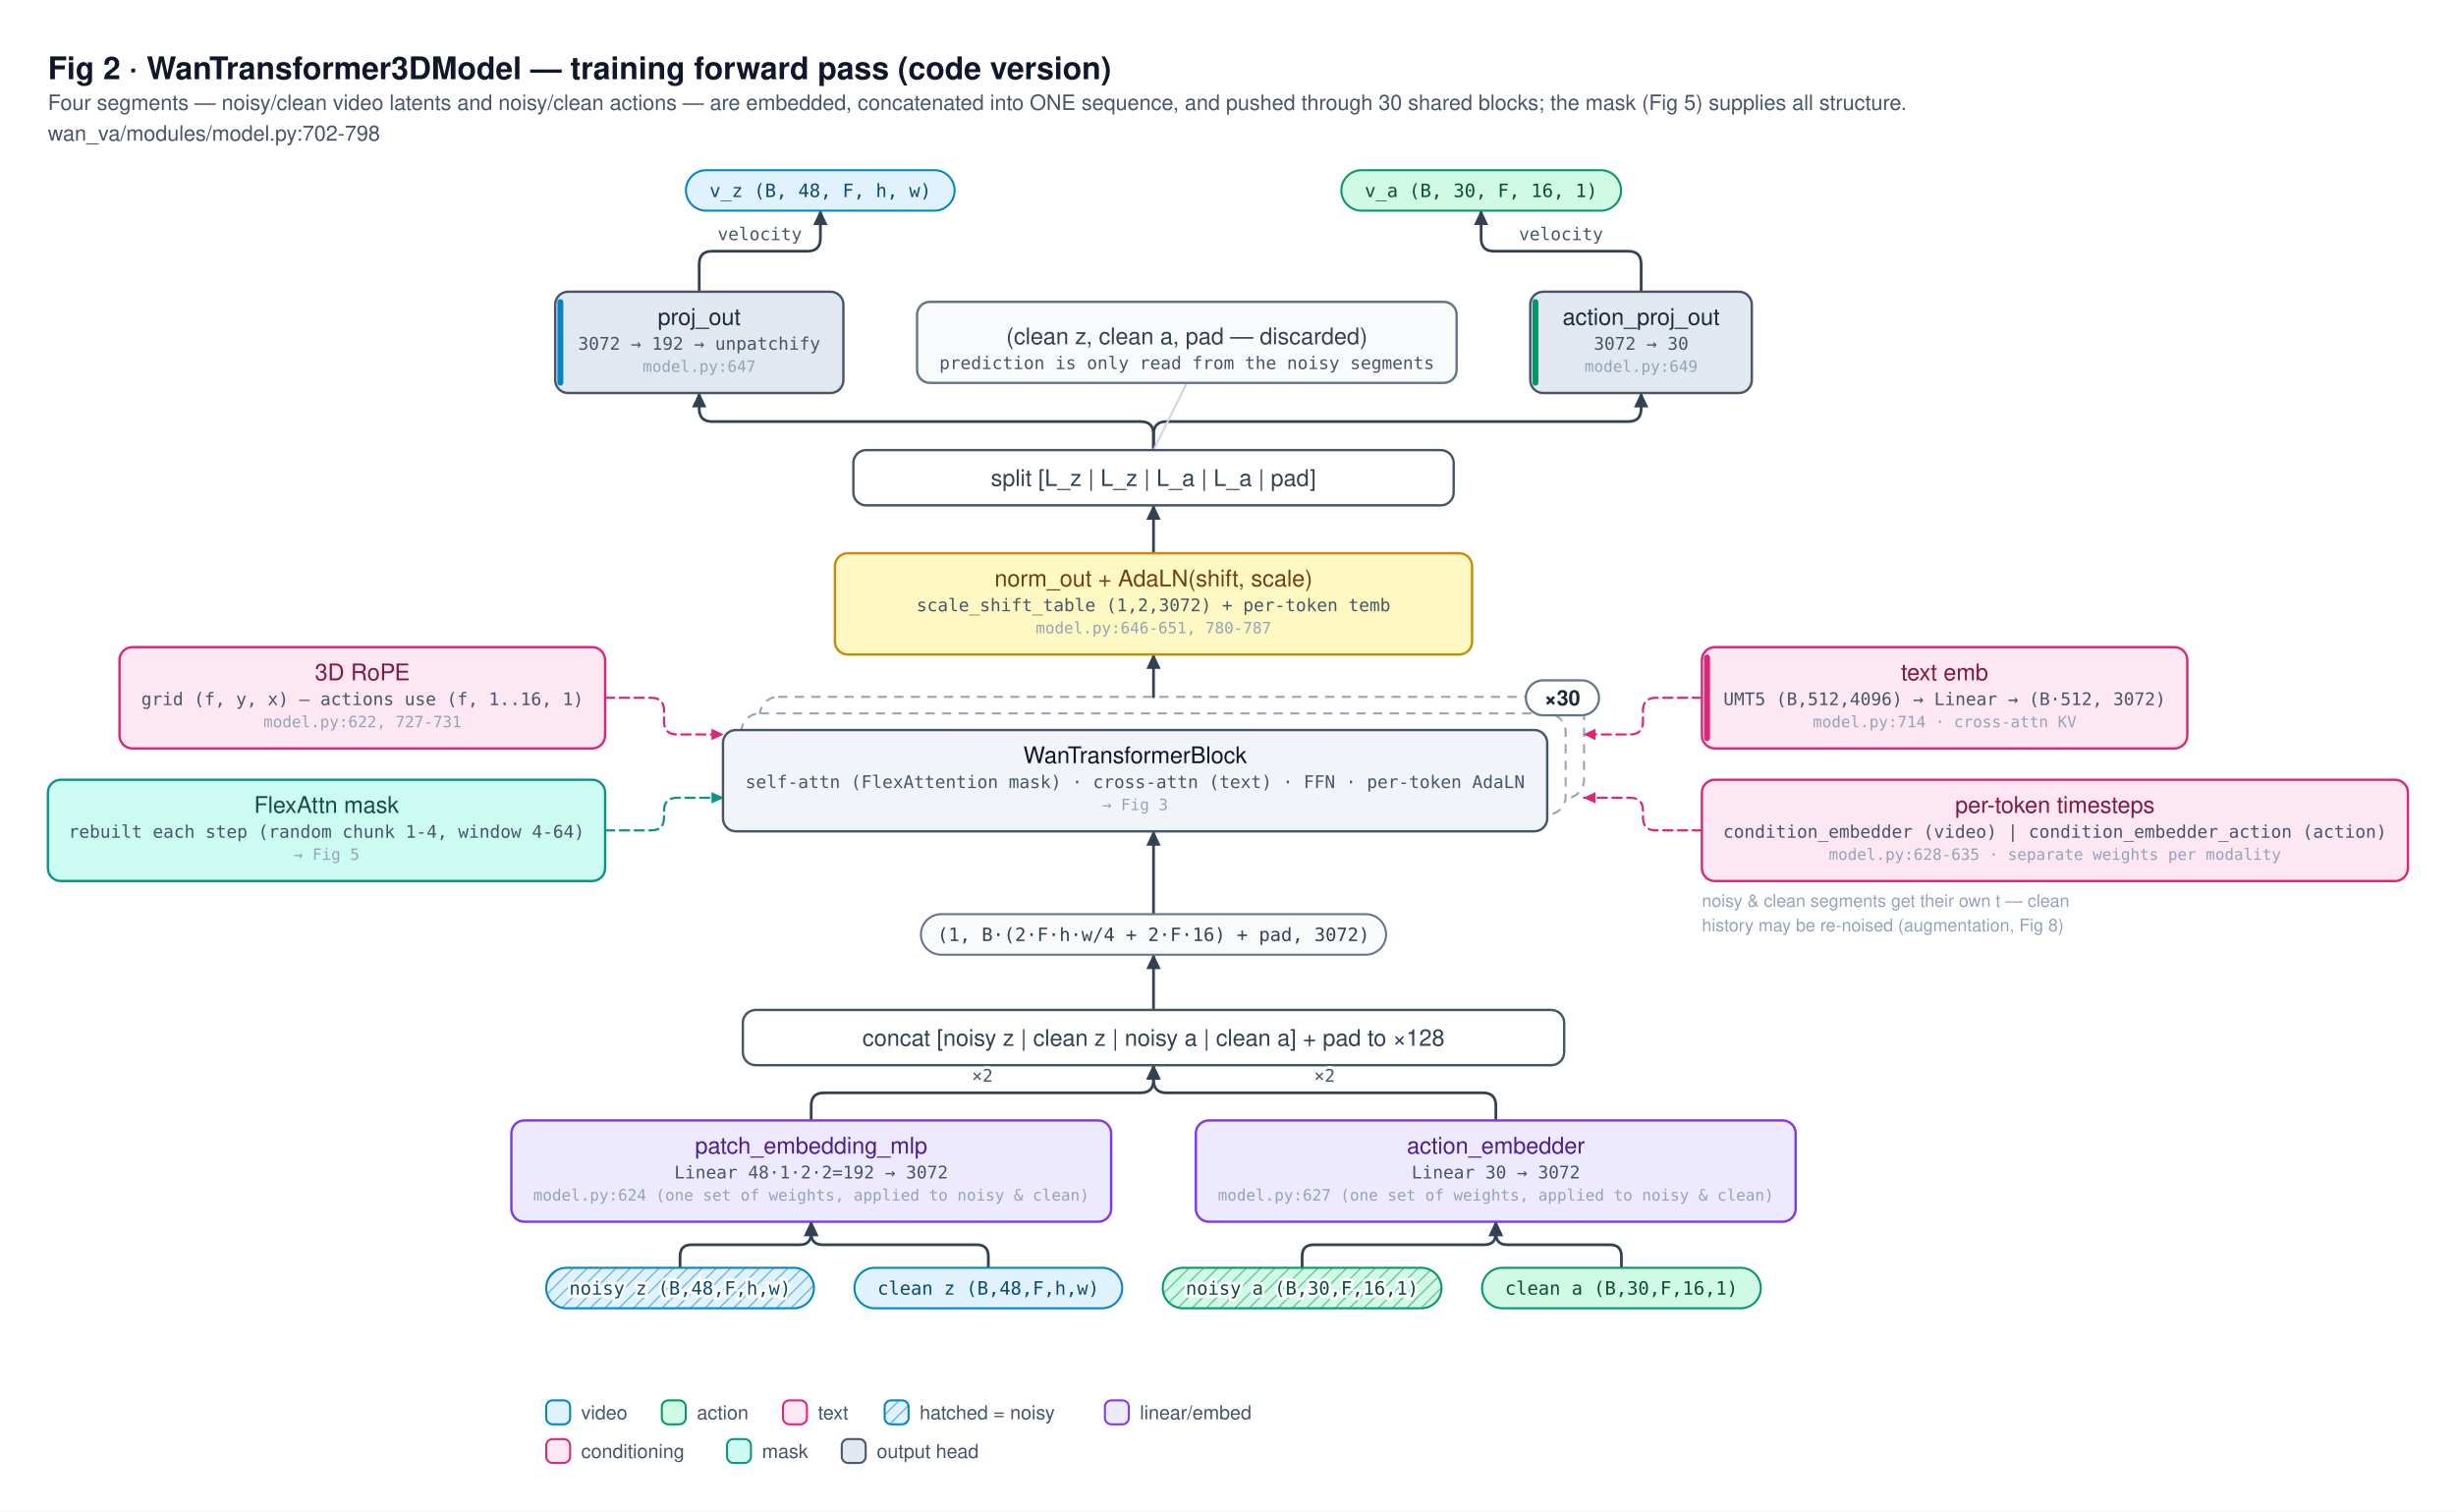
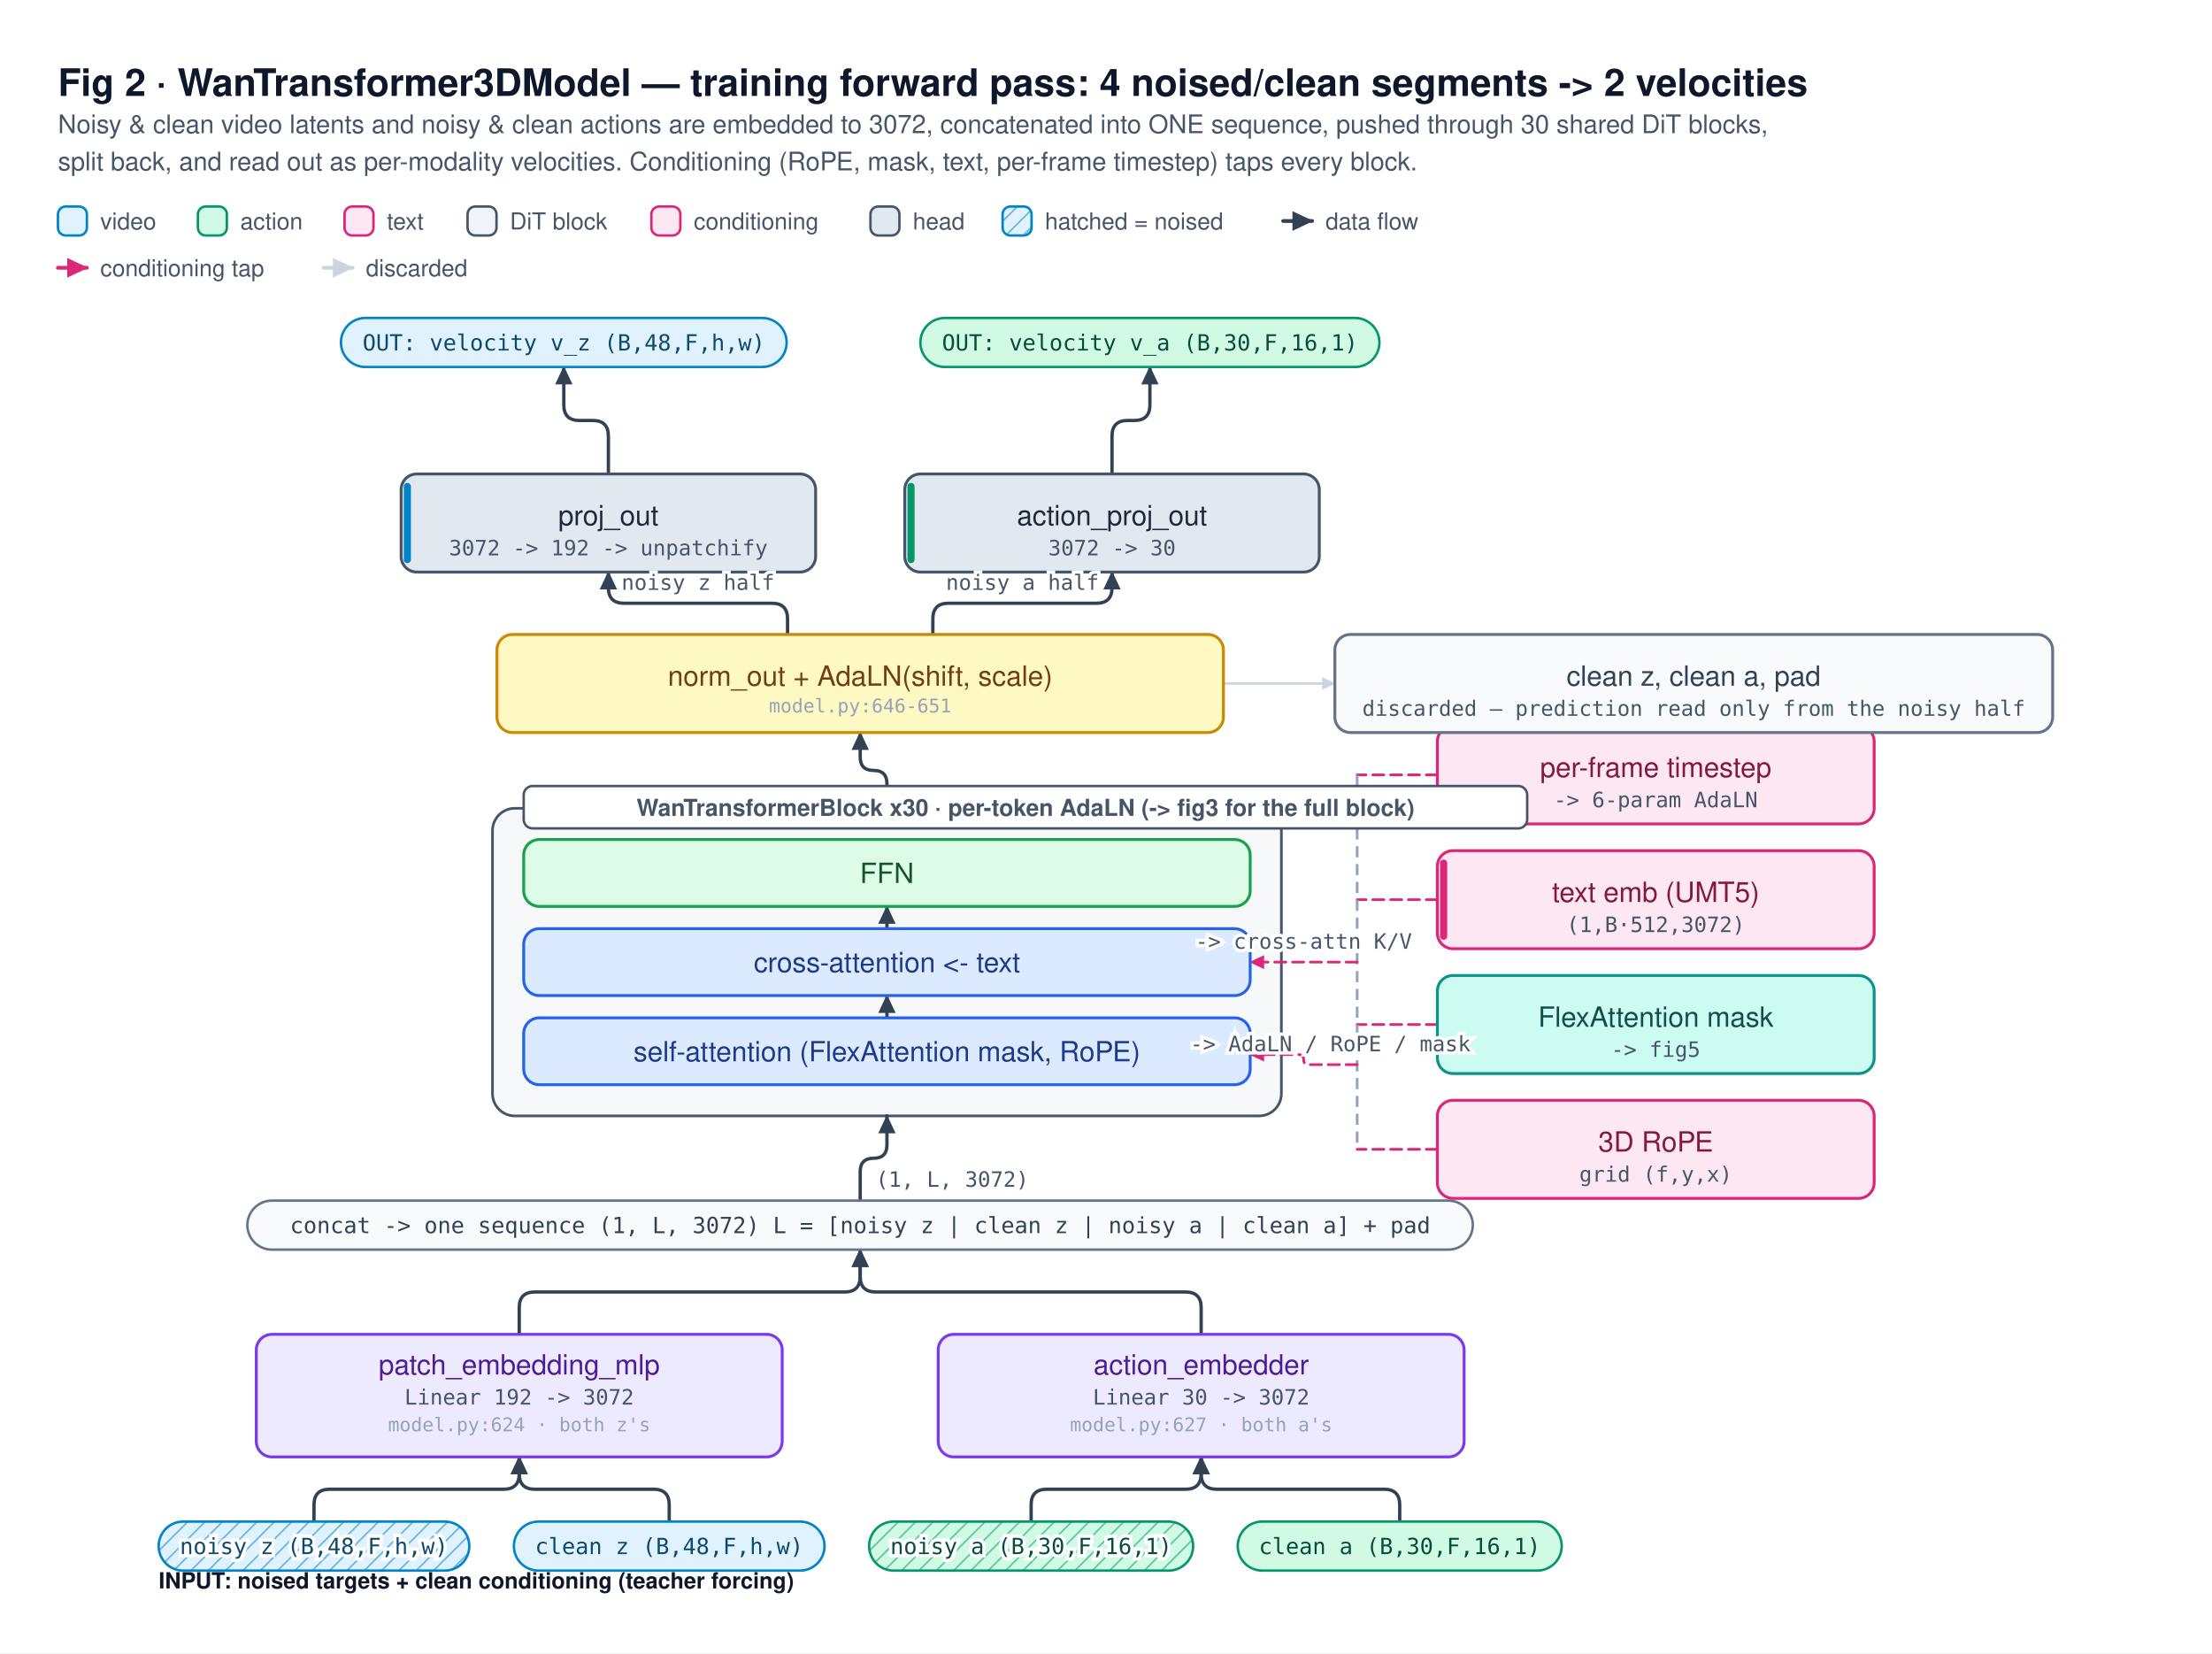
- <svg xmlns="http://www.w3.org/2000/svg" viewBox="-196.4 -48.4 1333.7 820.8" width="1334" height="821">
+ <svg xmlns="http://www.w3.org/2000/svg" viewBox="44.0 37.4 992.6 741.6" width="993" height="742">
  <defs>
    <pattern id="hatch-E0F2FE-0284C7" width="5.5" height="5.5" patternUnits="userSpaceOnUse" patternTransform="rotate(45)">
      <rect width="5.5" height="5.5" fill="#E0F2FE" />
      <line x1="0" y1="0" x2="0" y2="5.5" stroke="#0284C7" stroke-width="1.4" stroke-opacity="0.55" />
    </pattern>
    <pattern id="hatch-D1FAE5-059669" width="5.5" height="5.5" patternUnits="userSpaceOnUse" patternTransform="rotate(45)">
      <rect width="5.5" height="5.5" fill="#D1FAE5" />
      <line x1="0" y1="0" x2="0" y2="5.5" stroke="#059669" stroke-width="1.4" stroke-opacity="0.55" />
    </pattern>
    <marker id="arr-334155" viewBox="0 0 10 10" refX="8.5" refY="5" markerWidth="6.5" markerHeight="6.5" orient="auto-start-reverse">
      <path d="M0.5,1 L9,5 L0.5,9 Z" fill="#334155" />
    </marker>
    <marker id="arr-DB2777" viewBox="0 0 10 10" refX="8.5" refY="5" markerWidth="6.5" markerHeight="6.5" orient="auto-start-reverse">
      <path d="M0.5,1 L9,5 L0.5,9 Z" fill="#DB2777" />
    </marker>
-     <marker id="arr-0D9488" viewBox="0 0 10 10" refX="8.5" refY="5" markerWidth="6.5" markerHeight="6.5" orient="auto-start-reverse">
-       <path d="M0.5,1 L9,5 L0.5,9 Z" fill="#0D9488" />
+     <marker id="arr-CBD5E1" viewBox="0 0 10 10" refX="8.5" refY="5" markerWidth="6.5" markerHeight="6.5" orient="auto-start-reverse">
+       <path d="M0.5,1 L9,5 L0.5,9 Z" fill="#CBD5E1" />
    </marker>
  </defs>
-   <rect x="-196.4" y="-48.4" width="1333.7" height="820.8" fill="#FFFFFF" />
+   <rect x="44.0" y="37.4" width="992.6" height="741.6" fill="#FFFFFF" />
  <g id="frames">
-     <rect x="216.2" y="330.0" width="447.6" height="55.0" rx="10" fill="#FFFFFF" stroke="#94A3B8" stroke-width="1.1" stroke-dasharray="5 4" />
-     <rect x="206.2" y="339.0" width="447.6" height="55.0" rx="10" fill="#FFFFFF" stroke="#94A3B8" stroke-width="1.1" stroke-dasharray="5 4" />
+     <rect x="265.0" y="400.0" width="354.0" height="138.0" rx="10" fill="rgba(71,85,105,0.04)" stroke="#475569" stroke-width="1.2" />
  </g>
  <g id="edges">
-     <path d="M 172.9,640.0 L 172.9,633.8 Q 172.9,627.5 179.1,627.5 L 237.9,627.5 Q 244.1,627.5 244.1,621.2 L 244.1,615.0" fill="none" stroke="#334155" stroke-width="1.5" stroke-linejoin="round" stroke-linecap="round" marker-end="url(#arr-334155)" />
-     <path d="M 340.3,640.0 L 340.3,633.8 Q 340.3,627.5 334.0,627.5 L 250.4,627.5 Q 244.1,627.5 244.1,621.2 L 244.1,615.0" fill="none" stroke="#334155" stroke-width="1.5" stroke-linejoin="round" stroke-linecap="round" marker-end="url(#arr-334155)" />
-     <path d="M 510.7,640.0 L 510.7,633.8 Q 510.7,627.5 516.9,627.5 L 609.6,627.5 Q 615.9,627.5 615.9,621.2 L 615.9,615.0" fill="none" stroke="#334155" stroke-width="1.5" stroke-linejoin="round" stroke-linecap="round" marker-end="url(#arr-334155)" />
-     <path d="M 684.1,640.0 L 684.1,633.8 Q 684.1,627.5 677.9,627.5 L 622.1,627.5 Q 615.9,627.5 615.9,621.2 L 615.9,615.0" fill="none" stroke="#334155" stroke-width="1.5" stroke-linejoin="round" stroke-linecap="round" marker-end="url(#arr-334155)" />
-     <path d="M 244.1,560.0 L 244.1,552.0 Q 244.1,545.0 251.1,545.0 L 423.0,545.0 Q 430.0,545.0 430.0,538.0 L 430.0,530.0" fill="none" stroke="#334155" stroke-width="1.5" stroke-linejoin="round" stroke-linecap="round" marker-end="url(#arr-334155)" />
-     <path d="M 615.9,560.0 L 615.9,552.0 Q 615.9,545.0 608.9,545.0 L 437.0,545.0 Q 430.0,545.0 430.0,538.0 L 430.0,530.0" fill="none" stroke="#334155" stroke-width="1.5" stroke-linejoin="round" stroke-linecap="round" marker-end="url(#arr-334155)" />
-     <path d="M 430.0,500.0 L 430.0,470.0" fill="none" stroke="#334155" stroke-width="1.5" stroke-linejoin="round" stroke-linecap="round" marker-end="url(#arr-334155)" />
-     <path d="M 430.0,448.0 L 430.0,403.0" fill="none" stroke="#334155" stroke-width="1.5" stroke-linejoin="round" stroke-linecap="round" marker-end="url(#arr-334155)" />
-     <path d="M 132.2,330.5 L 157.2,330.5 Q 164.2,330.5 164.2,337.5 L 164.2,343.4 Q 164.2,350.4 171.2,350.4 L 196.2,350.4" fill="none" stroke="#DB2777" stroke-width="1.2" stroke-linejoin="round" stroke-linecap="round" stroke-dasharray="5 3" marker-end="url(#arr-DB2777)" />
-     <path d="M 132.2,402.5 L 157.2,402.5 Q 164.2,402.5 164.2,395.5 L 164.2,391.8 Q 164.2,384.8 171.2,384.8 L 196.2,384.8" fill="none" stroke="#0D9488" stroke-width="1.2" stroke-linejoin="round" stroke-linecap="round" stroke-dasharray="5 3" marker-end="url(#arr-0D9488)" />
-     <path d="M 727.8,330.5 L 702.8,330.5 Q 695.8,330.5 695.8,337.5 L 695.8,343.4 Q 695.8,350.4 688.8,350.4 L 663.8,350.4" fill="none" stroke="#DB2777" stroke-width="1.2" stroke-linejoin="round" stroke-linecap="round" stroke-dasharray="5 3" marker-end="url(#arr-DB2777)" />
-     <path d="M 727.8,402.5 L 702.8,402.5 Q 695.8,402.5 695.8,395.5 L 695.8,391.8 Q 695.8,384.8 688.8,384.8 L 663.8,384.8" fill="none" stroke="#DB2777" stroke-width="1.2" stroke-linejoin="round" stroke-linecap="round" stroke-dasharray="5 3" marker-end="url(#arr-DB2777)" />
-     <path d="M 430.0,330.0 L 430.0,307.0" fill="none" stroke="#334155" stroke-width="1.5" stroke-linejoin="round" stroke-linecap="round" marker-end="url(#arr-334155)" />
-     <path d="M 430.0,252.0 L 430.0,226.0" fill="none" stroke="#334155" stroke-width="1.5" stroke-linejoin="round" stroke-linecap="round" marker-end="url(#arr-334155)" />
-     <path d="M 430.0,196.0 L 430.0,187.5 Q 430.0,180.5 423.0,180.5 L 190.3,180.5 Q 183.3,180.5 183.3,173.5 L 183.3,165.0" fill="none" stroke="#334155" stroke-width="1.5" stroke-linejoin="round" stroke-linecap="round" marker-end="url(#arr-334155)" />
-     <path d="M 430.0,196.0 L 430.0,187.5 Q 430.0,180.5 437.0,180.5 L 687.8,180.5 Q 694.8,180.5 694.8,173.5 L 694.8,165.0" fill="none" stroke="#334155" stroke-width="1.5" stroke-linejoin="round" stroke-linecap="round" marker-end="url(#arr-334155)" />
-     <path d="M 430.0,196.0 L 448.1,159.5" fill="none" stroke="#CBD5E1" stroke-width="1.1" stroke-linejoin="round" stroke-linecap="round" />
-     <path d="M 183.3,110.0 L 183.3,95.0 Q 183.3,88.0 190.3,88.0 L 242.1,88.0 Q 249.1,88.0 249.1,81.0 L 249.1,66.0" fill="none" stroke="#334155" stroke-width="1.5" stroke-linejoin="round" stroke-linecap="round" marker-end="url(#arr-334155)" />
-     <path d="M 694.8,110.0 L 694.8,95.0 Q 694.8,88.0 687.8,88.0 L 614.9,88.0 Q 607.9,88.0 607.9,81.0 L 607.9,66.0" fill="none" stroke="#334155" stroke-width="1.5" stroke-linejoin="round" stroke-linecap="round" marker-end="url(#arr-334155)" />
+     <path d="M 184.9,720.0 L 184.9,712.5 Q 184.9,705.5 191.9,705.5 L 270.0,705.5 Q 277.0,705.5 277.0,698.5 L 277.0,691.0" fill="none" stroke="#334155" stroke-width="1.5" stroke-linejoin="round" stroke-linecap="round" marker-end="url(#arr-334155)" />
+     <path d="M 344.3,720.0 L 344.3,712.5 Q 344.3,705.5 337.3,705.5 L 284.0,705.5 Q 277.0,705.5 277.0,698.5 L 277.0,691.0" fill="none" stroke="#334155" stroke-width="1.5" stroke-linejoin="round" stroke-linecap="round" marker-end="url(#arr-334155)" />
+     <path d="M 506.7,720.0 L 506.7,712.5 Q 506.7,705.5 513.7,705.5 L 576.0,705.5 Q 583.0,705.5 583.0,698.5 L 583.0,691.0" fill="none" stroke="#334155" stroke-width="1.5" stroke-linejoin="round" stroke-linecap="round" marker-end="url(#arr-334155)" />
+     <path d="M 672.1,720.0 L 672.1,712.5 Q 672.1,705.5 665.1,705.5 L 590.0,705.5 Q 583.0,705.5 583.0,698.5 L 583.0,691.0" fill="none" stroke="#334155" stroke-width="1.5" stroke-linejoin="round" stroke-linecap="round" marker-end="url(#arr-334155)" />
+     <path d="M 277.0,636.0 L 277.0,624.0 Q 277.0,617.0 284.0,617.0 L 423.0,617.0 Q 430.0,617.0 430.0,610.0 L 430.0,598.0" fill="none" stroke="#334155" stroke-width="1.5" stroke-linejoin="round" stroke-linecap="round" marker-end="url(#arr-334155)" />
+     <path d="M 583.0,636.0 L 583.0,624.0 Q 583.0,617.0 576.0,617.0 L 437.0,617.0 Q 430.0,617.0 430.0,610.0 L 430.0,598.0" fill="none" stroke="#334155" stroke-width="1.5" stroke-linejoin="round" stroke-linecap="round" marker-end="url(#arr-334155)" />
+     <path d="M 442.0,494.0 L 442.0,484.0" fill="none" stroke="#334155" stroke-width="1.5" stroke-linejoin="round" stroke-linecap="round" marker-end="url(#arr-334155)" />
+     <path d="M 442.0,454.0 L 442.0,444.0" fill="none" stroke="#334155" stroke-width="1.5" stroke-linejoin="round" stroke-linecap="round" marker-end="url(#arr-334155)" />
+     <path d="M 430.0,576.0 L 430.0,563.0 Q 430.0,557.0 436.0,557.0 L 436.0,557.0 Q 442.0,557.0 442.0,551.0 L 442.0,538.0" fill="none" stroke="#334155" stroke-width="1.5" stroke-linejoin="round" stroke-linecap="round" marker-end="url(#arr-334155)" />
+     <path d="M 689.0,385.0 L 653.0,385.0" fill="none" stroke="#DB2777" stroke-width="1.2" stroke-linejoin="round" stroke-linecap="round" stroke-dasharray="5 3" />
+     <path d="M 689.0,441.0 L 653.0,441.0" fill="none" stroke="#DB2777" stroke-width="1.2" stroke-linejoin="round" stroke-linecap="round" stroke-dasharray="5 3" />
+     <path d="M 689.0,497.0 L 653.0,497.0" fill="none" stroke="#DB2777" stroke-width="1.2" stroke-linejoin="round" stroke-linecap="round" stroke-dasharray="5 3" />
+     <path d="M 689.0,553.0 L 653.0,553.0" fill="none" stroke="#DB2777" stroke-width="1.2" stroke-linejoin="round" stroke-linecap="round" stroke-dasharray="5 3" />
+     <line x1="653.0" y1="385.0" x2="653.0" y2="553.0" stroke="#94A3B8" stroke-width="1.2" stroke-linecap="butt" stroke-dasharray="5 3" />
+     <path d="M 653.0,515.0 L 631.2,515.0 Q 629.0,515.0 629.0,512.8 L 629.0,512.8 Q 629.0,510.5 626.8,510.5 L 605.0,510.5" fill="none" stroke="#DB2777" stroke-width="1.2" stroke-linejoin="round" stroke-linecap="round" stroke-dasharray="5 3" marker-end="url(#arr-DB2777)" />
+     <path d="M 653.0,469.0 L 605.0,469.0" fill="none" stroke="#DB2777" stroke-width="1.2" stroke-linejoin="round" stroke-linecap="round" stroke-dasharray="5 3" marker-end="url(#arr-DB2777)" />
+     <path d="M 442.0,400.0 L 442.0,389.0 Q 442.0,383.0 436.0,383.0 L 436.0,383.0 Q 430.0,383.0 430.0,377.0 L 430.0,366.0" fill="none" stroke="#334155" stroke-width="1.5" stroke-linejoin="round" stroke-linecap="round" marker-end="url(#arr-334155)" />
+     <path d="M 397.4,322.0 L 397.4,315.0 Q 397.4,308.0 390.4,308.0 L 324.0,308.0 Q 317.0,308.0 317.0,301.0 L 317.0,294.0" fill="none" stroke="#334155" stroke-width="1.5" stroke-linejoin="round" stroke-linecap="round" marker-end="url(#arr-334155)" />
+     <path d="M 462.6,322.0 L 462.6,315.0 Q 462.6,308.0 469.6,308.0 L 536.0,308.0 Q 543.0,308.0 543.0,301.0 L 543.0,294.0" fill="none" stroke="#334155" stroke-width="1.5" stroke-linejoin="round" stroke-linecap="round" marker-end="url(#arr-334155)" />
+     <path d="M 593.0,344.0 L 643.0,344.0" fill="none" stroke="#CBD5E1" stroke-width="1.1" stroke-linejoin="round" stroke-linecap="round" marker-end="url(#arr-CBD5E1)" />
+     <path d="M 317.0,250.0 L 317.0,233.0 Q 317.0,226.0 310.0,226.0 L 304.0,226.0 Q 297.0,226.0 297.0,219.0 L 297.0,202.0" fill="none" stroke="#334155" stroke-width="1.5" stroke-linejoin="round" stroke-linecap="round" marker-end="url(#arr-334155)" />
+     <path d="M 543.0,250.0 L 543.0,233.0 Q 543.0,226.0 550.0,226.0 L 553.0,226.0 Q 560.0,226.0 560.0,219.0 L 560.0,202.0" fill="none" stroke="#334155" stroke-width="1.5" stroke-linejoin="round" stroke-linecap="round" marker-end="url(#arr-334155)" />
  </g>
  <g id="nodes">
-     <rect x="100.2" y="640.0" width="145.4" height="22.0" rx="11.0" fill="url(#hatch-E0F2FE-0284C7)" stroke="#0284C7" stroke-width="1.1" />
-     <text x="172.9" y="654.6" font-family="SF Mono, Menlo, Consolas, monospace" font-size="10.0px" fill="#0C4A6E" text-anchor="middle" paint-order="stroke" stroke="#FFFFFF" stroke-width="3px">noisy z  (B,48,F,h,w)</text>
-     <rect x="267.6" y="640.0" width="145.4" height="22.0" rx="11.0" fill="#E0F2FE" stroke="#0284C7" stroke-width="1.1" />
-     <text x="340.3" y="654.6" font-family="SF Mono, Menlo, Consolas, monospace" font-size="10.0px" fill="#0C4A6E" text-anchor="middle">clean z  (B,48,F,h,w)</text>
-     <rect x="435.0" y="640.0" width="151.4" height="22.0" rx="11.0" fill="url(#hatch-D1FAE5-059669)" stroke="#059669" stroke-width="1.1" />
-     <text x="510.7" y="654.6" font-family="SF Mono, Menlo, Consolas, monospace" font-size="10.0px" fill="#064E3B" text-anchor="middle" paint-order="stroke" stroke="#FFFFFF" stroke-width="3px">noisy a  (B,30,F,16,1)</text>
-     <rect x="608.4" y="640.0" width="151.4" height="22.0" rx="11.0" fill="#D1FAE5" stroke="#059669" stroke-width="1.1" />
-     <text x="684.1" y="654.6" font-family="SF Mono, Menlo, Consolas, monospace" font-size="10.0px" fill="#064E3B" text-anchor="middle">clean a  (B,30,F,16,1)</text>
-     <rect x="81.3" y="560.0" width="325.7" height="55.0" rx="7" fill="#EDE9FE" stroke="#7C3AED" stroke-width="1.3" />
-     <text x="244.1" y="578.0" font-family="Helvetica Neue, Helvetica, Arial, sans-serif" font-size="12.5px" fill="#4C1D95" text-anchor="middle" font-weight="500">patch_embedding_mlp</text>
-     <text x="244.1" y="591.5" font-family="SF Mono, Menlo, Consolas, monospace" font-size="9.5px" fill="#475569" text-anchor="middle">Linear 48·1·2·2=192 → 3072</text>
-     <text x="244.1" y="603.5" font-family="SF Mono, Menlo, Consolas, monospace" font-size="8.5px" fill="#94A3B8" text-anchor="middle">model.py:624 (one set of weights, applied to noisy &amp; clean)</text>
-     <rect x="453.0" y="560.0" width="325.7" height="55.0" rx="7" fill="#EDE9FE" stroke="#7C3AED" stroke-width="1.3" />
-     <text x="615.9" y="578.0" font-family="Helvetica Neue, Helvetica, Arial, sans-serif" font-size="12.5px" fill="#4C1D95" text-anchor="middle" font-weight="500">action_embedder</text>
-     <text x="615.9" y="591.5" font-family="SF Mono, Menlo, Consolas, monospace" font-size="9.5px" fill="#475569" text-anchor="middle">Linear 30 → 3072</text>
-     <text x="615.9" y="603.5" font-family="SF Mono, Menlo, Consolas, monospace" font-size="8.5px" fill="#94A3B8" text-anchor="middle">model.py:627 (one set of weights, applied to noisy &amp; clean)</text>
-     <rect x="207.0" y="500.0" width="446.0" height="30.0" rx="7" fill="#FFFFFF" stroke="#475569" stroke-width="1.3" />
-     <text x="430.0" y="519.5" font-family="Helvetica Neue, Helvetica, Arial, sans-serif" font-size="12.5px" fill="#334155" text-anchor="middle" font-weight="500">concat  [noisy z | clean z | noisy a | clean a]  + pad to ×128</text>
-     <rect x="303.7" y="448.0" width="252.6" height="22.0" rx="11.0" fill="#F8FAFC" stroke="#64748B" stroke-width="1.1" />
-     <text x="430.0" y="462.6" font-family="SF Mono, Menlo, Consolas, monospace" font-size="10.0px" fill="#334155" text-anchor="middle">(1, B·(2·F·h·w/4 + 2·F·16) + pad, 3072)</text>
-     <rect x="196.2" y="348.0" width="447.6" height="55.0" rx="7" fill="#F1F5F9" stroke="#475569" stroke-width="1.3" />
-     <text x="420.0" y="366.0" font-family="Helvetica Neue, Helvetica, Arial, sans-serif" font-size="12.5px" fill="#0F172A" text-anchor="middle" font-weight="500">WanTransformerBlock</text>
-     <text x="420.0" y="379.5" font-family="SF Mono, Menlo, Consolas, monospace" font-size="9.5px" fill="#475569" text-anchor="middle">self-attn (FlexAttention mask) · cross-attn (text) · FFN · per-token AdaLN</text>
-     <text x="420.0" y="391.5" font-family="SF Mono, Menlo, Consolas, monospace" font-size="8.5px" fill="#94A3B8" text-anchor="middle">→ Fig 3</text>
-     <rect x="-131.5" y="303.0" width="263.7" height="55.0" rx="7" fill="#FCE7F3" stroke="#DB2777" stroke-width="1.3" />
-     <text x="0.4" y="321.0" font-family="Helvetica Neue, Helvetica, Arial, sans-serif" font-size="12.5px" fill="#831843" text-anchor="middle" font-weight="500">3D RoPE</text>
-     <text x="0.4" y="334.5" font-family="SF Mono, Menlo, Consolas, monospace" font-size="9.5px" fill="#475569" text-anchor="middle">grid (f, y, x) — actions use (f, 1..16, 1)</text>
-     <text x="0.4" y="346.5" font-family="SF Mono, Menlo, Consolas, monospace" font-size="8.5px" fill="#94A3B8" text-anchor="middle">model.py:622, 727-731</text>
-     <rect x="-170.4" y="375.0" width="302.6" height="55.0" rx="7" fill="#CCFBF1" stroke="#0D9488" stroke-width="1.3" />
-     <text x="-19.1" y="393.0" font-family="Helvetica Neue, Helvetica, Arial, sans-serif" font-size="12.5px" fill="#134E4A" text-anchor="middle" font-weight="500">FlexAttn mask</text>
-     <text x="-19.1" y="406.5" font-family="SF Mono, Menlo, Consolas, monospace" font-size="9.5px" fill="#475569" text-anchor="middle">rebuilt each step (random chunk 1-4, window 4-64)</text>
-     <text x="-19.1" y="418.5" font-family="SF Mono, Menlo, Consolas, monospace" font-size="8.5px" fill="#94A3B8" text-anchor="middle">→ Fig 5</text>
-     <rect x="727.8" y="303.0" width="263.6" height="55.0" rx="7" fill="#FCE7F3" stroke="#DB2777" stroke-width="1.3" />
-     <rect x="729.0" y="307.0" width="3.2" height="47.0" rx="1.6" fill="#DB2777" />
-     <text x="859.6" y="321.0" font-family="Helvetica Neue, Helvetica, Arial, sans-serif" font-size="12.5px" fill="#831843" text-anchor="middle" font-weight="500">text emb</text>
-     <text x="859.6" y="334.5" font-family="SF Mono, Menlo, Consolas, monospace" font-size="9.5px" fill="#475569" text-anchor="middle">UMT5 (B,512,4096) → Linear → (B·512, 3072)</text>
-     <text x="859.6" y="346.5" font-family="SF Mono, Menlo, Consolas, monospace" font-size="8.5px" fill="#94A3B8" text-anchor="middle">model.py:714  · cross-attn KV</text>
-     <rect x="727.8" y="375.0" width="383.4" height="55.0" rx="7" fill="#FCE7F3" stroke="#DB2777" stroke-width="1.3" />
-     <text x="919.5" y="393.0" font-family="Helvetica Neue, Helvetica, Arial, sans-serif" font-size="12.5px" fill="#831843" text-anchor="middle" font-weight="500">per-token timesteps</text>
-     <text x="919.5" y="406.5" font-family="SF Mono, Menlo, Consolas, monospace" font-size="9.5px" fill="#475569" text-anchor="middle">condition_embedder (video) | condition_embedder_action (action)</text>
-     <text x="919.5" y="418.5" font-family="SF Mono, Menlo, Consolas, monospace" font-size="8.5px" fill="#94A3B8" text-anchor="middle">model.py:628-635 · separate weights per modality</text>
-     <rect x="257.0" y="252.0" width="346.0" height="55.0" rx="7" fill="#FEF9C3" stroke="#CA8A04" stroke-width="1.3" />
-     <text x="430.0" y="270.0" font-family="Helvetica Neue, Helvetica, Arial, sans-serif" font-size="12.5px" fill="#713F12" text-anchor="middle" font-weight="500">norm_out + AdaLN(shift, scale)</text>
-     <text x="430.0" y="283.5" font-family="SF Mono, Menlo, Consolas, monospace" font-size="9.5px" fill="#475569" text-anchor="middle">scale_shift_table (1,2,3072) + per-token temb</text>
-     <text x="430.0" y="295.5" font-family="SF Mono, Menlo, Consolas, monospace" font-size="8.5px" fill="#94A3B8" text-anchor="middle">model.py:646-651, 780-787</text>
-     <rect x="267.0" y="196.0" width="326.0" height="30.0" rx="7" fill="#FFFFFF" stroke="#475569" stroke-width="1.3" />
-     <text x="430.0" y="215.5" font-family="Helvetica Neue, Helvetica, Arial, sans-serif" font-size="12.5px" fill="#334155" text-anchor="middle" font-weight="500">split  [L_z | L_z | L_a | L_a | pad]</text>
-     <rect x="105.1" y="110.0" width="156.5" height="55.0" rx="7" fill="#E2E8F0" stroke="#475569" stroke-width="1.3" />
-     <rect x="106.3" y="114.0" width="3.2" height="47.0" rx="1.6" fill="#0284C7" />
-     <text x="183.3" y="128.0" font-family="Helvetica Neue, Helvetica, Arial, sans-serif" font-size="12.5px" fill="#1E293B" text-anchor="middle" font-weight="500">proj_out</text>
-     <text x="183.3" y="141.5" font-family="SF Mono, Menlo, Consolas, monospace" font-size="9.5px" fill="#475569" text-anchor="middle">3072 → 192 → unpatchify</text>
-     <text x="183.3" y="153.5" font-family="SF Mono, Menlo, Consolas, monospace" font-size="8.5px" fill="#94A3B8" text-anchor="middle">model.py:647</text>
-     <rect x="301.6" y="115.5" width="293.0" height="44.0" rx="7" fill="#F8FAFC" stroke="#64748B" stroke-width="1.3" />
-     <text x="448.1" y="138.5" font-family="Helvetica Neue, Helvetica, Arial, sans-serif" font-size="12.5px" fill="#334155" text-anchor="middle" font-weight="500">(clean z, clean a, pad — discarded)</text>
-     <text x="448.1" y="152.0" font-family="SF Mono, Menlo, Consolas, monospace" font-size="9.5px" fill="#475569" text-anchor="middle">prediction is only read from the noisy segments</text>
-     <rect x="634.6" y="110.0" width="120.3" height="55.0" rx="7" fill="#E2E8F0" stroke="#475569" stroke-width="1.3" />
-     <rect x="635.8" y="114.0" width="3.2" height="47.0" rx="1.6" fill="#059669" />
-     <text x="694.8" y="128.0" font-family="Helvetica Neue, Helvetica, Arial, sans-serif" font-size="12.5px" fill="#1E293B" text-anchor="middle" font-weight="500">action_proj_out</text>
-     <text x="694.8" y="141.5" font-family="SF Mono, Menlo, Consolas, monospace" font-size="9.5px" fill="#475569" text-anchor="middle">3072 → 30</text>
-     <text x="694.8" y="153.5" font-family="SF Mono, Menlo, Consolas, monospace" font-size="8.5px" fill="#94A3B8" text-anchor="middle">model.py:649</text>
-     <rect x="176.1" y="44.0" width="145.9" height="22.0" rx="11.0" fill="#E0F2FE" stroke="#0284C7" stroke-width="1.1" />
-     <text x="249.1" y="58.6" font-family="SF Mono, Menlo, Consolas, monospace" font-size="10.0px" fill="#0C4A6E" text-anchor="middle">v_z  (B, 48, F, h, w)</text>
-     <rect x="532.0" y="44.0" width="151.9" height="22.0" rx="11.0" fill="#D1FAE5" stroke="#059669" stroke-width="1.1" />
-     <text x="607.9" y="58.6" font-family="SF Mono, Menlo, Consolas, monospace" font-size="10.0px" fill="#064E3B" text-anchor="middle">v_a  (B, 30, F, 16, 1)</text>
-     <rect x="100.2" y="712.0" width="13.0" height="13.0" rx="3.5" fill="#E0F2FE" stroke="#0284C7" stroke-width="1.1" />
-     <text x="119.2" y="722.3" font-family="Helvetica Neue, Helvetica, Arial, sans-serif" font-size="10.5px" fill="#475569" text-anchor="start">video</text>
-     <rect x="163.0" y="712.0" width="13.0" height="13.0" rx="3.5" fill="#D1FAE5" stroke="#059669" stroke-width="1.1" />
-     <text x="182.0" y="722.3" font-family="Helvetica Neue, Helvetica, Arial, sans-serif" font-size="10.5px" fill="#475569" text-anchor="start">action</text>
-     <rect x="228.8" y="712.0" width="13.0" height="13.0" rx="3.5" fill="#FCE7F3" stroke="#DB2777" stroke-width="1.1" />
-     <text x="247.8" y="722.3" font-family="Helvetica Neue, Helvetica, Arial, sans-serif" font-size="10.5px" fill="#475569" text-anchor="start">text</text>
-     <rect x="284.0" y="712.0" width="13.0" height="13.0" rx="3.5" fill="url(#hatch-E0F2FE-0284C7)" stroke="#0284C7" stroke-width="1.1" />
-     <text x="303.0" y="722.3" font-family="Helvetica Neue, Helvetica, Arial, sans-serif" font-size="10.5px" fill="#475569" text-anchor="start">hatched = noisy</text>
-     <rect x="403.6" y="712.0" width="13.0" height="13.0" rx="3.5" fill="#EDE9FE" stroke="#7C3AED" stroke-width="1.1" />
-     <text x="422.6" y="722.3" font-family="Helvetica Neue, Helvetica, Arial, sans-serif" font-size="10.5px" fill="#475569" text-anchor="start">linear/embed</text>
-     <rect x="100.2" y="733.0" width="13.0" height="13.0" rx="3.5" fill="#FCE7F3" stroke="#DB2777" stroke-width="1.1" />
-     <text x="119.2" y="743.3" font-family="Helvetica Neue, Helvetica, Arial, sans-serif" font-size="10.5px" fill="#475569" text-anchor="start">conditioning</text>
-     <rect x="198.4" y="733.0" width="13.0" height="13.0" rx="3.5" fill="#CCFBF1" stroke="#0D9488" stroke-width="1.1" />
-     <text x="217.4" y="743.3" font-family="Helvetica Neue, Helvetica, Arial, sans-serif" font-size="10.5px" fill="#475569" text-anchor="start">mask</text>
-     <rect x="260.7" y="733.0" width="13.0" height="13.0" rx="3.5" fill="#E2E8F0" stroke="#475569" stroke-width="1.1" />
-     <text x="279.7" y="743.3" font-family="Helvetica Neue, Helvetica, Arial, sans-serif" font-size="10.5px" fill="#475569" text-anchor="start">output head</text>
+     <rect x="115.2" y="720.0" width="139.4" height="22.0" rx="11.0" fill="url(#hatch-E0F2FE-0284C7)" stroke="#0284C7" stroke-width="1.1" />
+     <text x="184.9" y="734.6" font-family="SF Mono, Menlo, Consolas, monospace" font-size="10.0px" fill="#0C4A6E" text-anchor="middle" paint-order="stroke" stroke="#FFFFFF" stroke-width="3px">noisy z (B,48,F,h,w)</text>
+     <rect x="274.6" y="720.0" width="139.4" height="22.0" rx="11.0" fill="#E0F2FE" stroke="#0284C7" stroke-width="1.1" />
+     <text x="344.3" y="734.6" font-family="SF Mono, Menlo, Consolas, monospace" font-size="10.0px" fill="#0C4A6E" text-anchor="middle">clean z (B,48,F,h,w)</text>
+     <rect x="434.0" y="720.0" width="145.4" height="22.0" rx="11.0" fill="url(#hatch-D1FAE5-059669)" stroke="#059669" stroke-width="1.1" />
+     <text x="506.7" y="734.6" font-family="SF Mono, Menlo, Consolas, monospace" font-size="10.0px" fill="#064E3B" text-anchor="middle" paint-order="stroke" stroke="#FFFFFF" stroke-width="3px">noisy a (B,30,F,16,1)</text>
+     <rect x="599.4" y="720.0" width="145.4" height="22.0" rx="11.0" fill="#D1FAE5" stroke="#059669" stroke-width="1.1" />
+     <text x="672.1" y="734.6" font-family="SF Mono, Menlo, Consolas, monospace" font-size="10.0px" fill="#064E3B" text-anchor="middle">clean a (B,30,F,16,1)</text>
+     <rect x="159.0" y="636.0" width="236.0" height="55.0" rx="7" fill="#EDE9FE" stroke="#7C3AED" stroke-width="1.3" />
+     <text x="277.0" y="654.0" font-family="Helvetica Neue, Helvetica, Arial, sans-serif" font-size="12.5px" fill="#4C1D95" text-anchor="middle" font-weight="500">patch_embedding_mlp</text>
+     <text x="277.0" y="667.5" font-family="SF Mono, Menlo, Consolas, monospace" font-size="9.5px" fill="#475569" text-anchor="middle">Linear 192 -&gt; 3072</text>
+     <text x="277.0" y="679.5" font-family="SF Mono, Menlo, Consolas, monospace" font-size="8.5px" fill="#94A3B8" text-anchor="middle">model.py:624 · both z's</text>
+     <rect x="465.0" y="636.0" width="236.0" height="55.0" rx="7" fill="#EDE9FE" stroke="#7C3AED" stroke-width="1.3" />
+     <text x="583.0" y="654.0" font-family="Helvetica Neue, Helvetica, Arial, sans-serif" font-size="12.5px" fill="#4C1D95" text-anchor="middle" font-weight="500">action_embedder</text>
+     <text x="583.0" y="667.5" font-family="SF Mono, Menlo, Consolas, monospace" font-size="9.5px" fill="#475569" text-anchor="middle">Linear 30 -&gt; 3072</text>
+     <text x="583.0" y="679.5" font-family="SF Mono, Menlo, Consolas, monospace" font-size="8.5px" fill="#94A3B8" text-anchor="middle">model.py:627 · both a's</text>
+     <rect x="155.0" y="576.0" width="549.9" height="22.0" rx="11.0" fill="#F8FAFC" stroke="#64748B" stroke-width="1.1" />
+     <text x="430.0" y="590.6" font-family="SF Mono, Menlo, Consolas, monospace" font-size="10.0px" fill="#334155" text-anchor="middle">concat -&gt; one sequence  (1, L, 3072)   L = [noisy z | clean z | noisy a | clean a] + pad</text>
+     <rect x="279.0" y="414.0" width="326.0" height="30.0" rx="7" fill="#DCFCE7" stroke="#16A34A" stroke-width="1.3" />
+     <text x="442.0" y="433.5" font-family="Helvetica Neue, Helvetica, Arial, sans-serif" font-size="12.5px" fill="#14532D" text-anchor="middle" font-weight="500">FFN</text>
+     <rect x="279.0" y="454.0" width="326.0" height="30.0" rx="7" fill="#DBEAFE" stroke="#2563EB" stroke-width="1.3" />
+     <text x="442.0" y="473.5" font-family="Helvetica Neue, Helvetica, Arial, sans-serif" font-size="12.5px" fill="#1E3A8A" text-anchor="middle" font-weight="500">cross-attention  &lt;- text</text>
+     <rect x="279.0" y="494.0" width="326.0" height="30.0" rx="7" fill="#DBEAFE" stroke="#2563EB" stroke-width="1.3" />
+     <text x="442.0" y="513.5" font-family="Helvetica Neue, Helvetica, Arial, sans-serif" font-size="12.5px" fill="#1E3A8A" text-anchor="middle" font-weight="500">self-attention  (FlexAttention mask, RoPE)</text>
+     <rect x="689.0" y="363.0" width="196.0" height="44.0" rx="7" fill="#FCE7F3" stroke="#DB2777" stroke-width="1.3" />
+     <text x="787.0" y="386.0" font-family="Helvetica Neue, Helvetica, Arial, sans-serif" font-size="12.5px" fill="#831843" text-anchor="middle" font-weight="500">per-frame timestep</text>
+     <text x="787.0" y="399.5" font-family="SF Mono, Menlo, Consolas, monospace" font-size="9.5px" fill="#475569" text-anchor="middle">-&gt; 6-param AdaLN</text>
+     <rect x="689.0" y="419.0" width="196.0" height="44.0" rx="7" fill="#FCE7F3" stroke="#DB2777" stroke-width="1.3" />
+     <rect x="690.2" y="423.0" width="3.2" height="36.0" rx="1.6" fill="#DB2777" />
+     <text x="787.0" y="442.0" font-family="Helvetica Neue, Helvetica, Arial, sans-serif" font-size="12.5px" fill="#831843" text-anchor="middle" font-weight="500">text emb (UMT5)</text>
+     <text x="787.0" y="455.5" font-family="SF Mono, Menlo, Consolas, monospace" font-size="9.5px" fill="#475569" text-anchor="middle">(1,B·512,3072)</text>
+     <rect x="689.0" y="475.0" width="196.0" height="44.0" rx="7" fill="#CCFBF1" stroke="#0D9488" stroke-width="1.3" />
+     <text x="787.0" y="498.0" font-family="Helvetica Neue, Helvetica, Arial, sans-serif" font-size="12.5px" fill="#134E4A" text-anchor="middle" font-weight="500">FlexAttention mask</text>
+     <text x="787.0" y="511.5" font-family="SF Mono, Menlo, Consolas, monospace" font-size="9.5px" fill="#475569" text-anchor="middle">-&gt; fig5</text>
+     <rect x="689.0" y="531.0" width="196.0" height="44.0" rx="7" fill="#FCE7F3" stroke="#DB2777" stroke-width="1.3" />
+     <text x="787.0" y="554.0" font-family="Helvetica Neue, Helvetica, Arial, sans-serif" font-size="12.5px" fill="#831843" text-anchor="middle" font-weight="500">3D RoPE</text>
+     <text x="787.0" y="567.5" font-family="SF Mono, Menlo, Consolas, monospace" font-size="9.5px" fill="#475569" text-anchor="middle">grid (f,y,x)</text>
+     <rect x="267.0" y="322.0" width="326.0" height="44.0" rx="7" fill="#FEF9C3" stroke="#CA8A04" stroke-width="1.3" />
+     <text x="430.0" y="345.0" font-family="Helvetica Neue, Helvetica, Arial, sans-serif" font-size="12.5px" fill="#713F12" text-anchor="middle" font-weight="500">norm_out + AdaLN(shift, scale)</text>
+     <text x="430.0" y="357.0" font-family="SF Mono, Menlo, Consolas, monospace" font-size="8.5px" fill="#94A3B8" text-anchor="middle">model.py:646-651</text>
+     <rect x="224.0" y="250.0" width="186.0" height="44.0" rx="7" fill="#E2E8F0" stroke="#475569" stroke-width="1.3" />
+     <rect x="225.2" y="254.0" width="3.2" height="36.0" rx="1.6" fill="#0284C7" />
+     <text x="317.0" y="273.0" font-family="Helvetica Neue, Helvetica, Arial, sans-serif" font-size="12.5px" fill="#1E293B" text-anchor="middle" font-weight="500">proj_out</text>
+     <text x="317.0" y="286.5" font-family="SF Mono, Menlo, Consolas, monospace" font-size="9.5px" fill="#475569" text-anchor="middle">3072 -&gt; 192 -&gt; unpatchify</text>
+     <rect x="450.0" y="250.0" width="186.0" height="44.0" rx="7" fill="#E2E8F0" stroke="#475569" stroke-width="1.3" />
+     <rect x="451.2" y="254.0" width="3.2" height="36.0" rx="1.6" fill="#059669" />
+     <text x="543.0" y="273.0" font-family="Helvetica Neue, Helvetica, Arial, sans-serif" font-size="12.5px" fill="#1E293B" text-anchor="middle" font-weight="500">action_proj_out</text>
+     <text x="543.0" y="286.5" font-family="SF Mono, Menlo, Consolas, monospace" font-size="9.5px" fill="#475569" text-anchor="middle">3072 -&gt; 30</text>
+     <rect x="643.0" y="322.0" width="322.1" height="44.0" rx="7" fill="#F8FAFC" stroke="#64748B" stroke-width="1.3" />
+     <text x="804.0" y="345.0" font-family="Helvetica Neue, Helvetica, Arial, sans-serif" font-size="12.5px" fill="#334155" text-anchor="middle" font-weight="500">clean z, clean a, pad</text>
+     <text x="804.0" y="358.5" font-family="SF Mono, Menlo, Consolas, monospace" font-size="9.5px" fill="#475569" text-anchor="middle">discarded — prediction read only from the noisy half</text>
+     <rect x="197.0" y="180.0" width="200.0" height="22.0" rx="11.0" fill="#E0F2FE" stroke="#0284C7" stroke-width="1.1" />
+     <text x="297.0" y="194.6" font-family="SF Mono, Menlo, Consolas, monospace" font-size="10.0px" fill="#0C4A6E" text-anchor="middle">OUT: velocity v_z (B,48,F,h,w)</text>
+     <rect x="457.0" y="180.0" width="206.0" height="22.0" rx="11.0" fill="#D1FAE5" stroke="#059669" stroke-width="1.1" />
+     <text x="560.0" y="194.6" font-family="SF Mono, Menlo, Consolas, monospace" font-size="10.0px" fill="#064E3B" text-anchor="middle">OUT: velocity v_a (B,30,F,16,1)</text>
+     <rect x="70.0" y="130.0" width="13.0" height="13.0" rx="3.5" fill="#E0F2FE" stroke="#0284C7" stroke-width="1.1" />
+     <text x="89.0" y="140.3" font-family="Helvetica Neue, Helvetica, Arial, sans-serif" font-size="10.5px" fill="#475569" text-anchor="start">video</text>
+     <rect x="132.8" y="130.0" width="13.0" height="13.0" rx="3.5" fill="#D1FAE5" stroke="#059669" stroke-width="1.1" />
+     <text x="151.8" y="140.3" font-family="Helvetica Neue, Helvetica, Arial, sans-serif" font-size="10.5px" fill="#475569" text-anchor="start">action</text>
+     <rect x="198.6" y="130.0" width="13.0" height="13.0" rx="3.5" fill="#FCE7F3" stroke="#DB2777" stroke-width="1.1" />
+     <text x="217.6" y="140.3" font-family="Helvetica Neue, Helvetica, Arial, sans-serif" font-size="10.5px" fill="#475569" text-anchor="start">text</text>
+     <rect x="253.8" y="130.0" width="13.0" height="13.0" rx="3.5" fill="#F1F5F9" stroke="#475569" stroke-width="1.1" />
+     <text x="272.8" y="140.3" font-family="Helvetica Neue, Helvetica, Arial, sans-serif" font-size="10.5px" fill="#475569" text-anchor="start">DiT block</text>
+     <rect x="336.3" y="130.0" width="13.0" height="13.0" rx="3.5" fill="#FCE7F3" stroke="#DB2777" stroke-width="1.1" />
+     <text x="355.3" y="140.3" font-family="Helvetica Neue, Helvetica, Arial, sans-serif" font-size="10.5px" fill="#475569" text-anchor="start">conditioning</text>
+     <rect x="434.6" y="130.0" width="13.0" height="13.0" rx="3.5" fill="#E2E8F0" stroke="#475569" stroke-width="1.1" />
+     <text x="453.6" y="140.3" font-family="Helvetica Neue, Helvetica, Arial, sans-serif" font-size="10.5px" fill="#475569" text-anchor="start">head</text>
+     <rect x="493.9" y="130.0" width="13.0" height="13.0" rx="3.5" fill="url(#hatch-E0F2FE-0284C7)" stroke="#0284C7" stroke-width="1.1" />
+     <text x="512.9" y="140.3" font-family="Helvetica Neue, Helvetica, Arial, sans-serif" font-size="10.5px" fill="#475569" text-anchor="start">hatched = noised</text>
+     <path d="M 619.8,136.5 L 632.8,136.5" fill="none" stroke="#334155" stroke-width="1.7" stroke-linejoin="round" stroke-linecap="round" marker-end="url(#arr-334155)" />
+     <text x="638.8" y="140.3" font-family="Helvetica Neue, Helvetica, Arial, sans-serif" font-size="10.5px" fill="#475569" text-anchor="start">data flow</text>
+     <path d="M 70.0,157.5 L 83.0,157.5" fill="none" stroke="#DB2777" stroke-width="1.7" stroke-linejoin="round" stroke-linecap="round" stroke-dasharray="5 3" marker-end="url(#arr-DB2777)" />
+     <text x="89.0" y="161.3" font-family="Helvetica Neue, Helvetica, Arial, sans-serif" font-size="10.5px" fill="#475569" text-anchor="start">conditioning tap</text>
+     <path d="M 189.2,157.5 L 202.2,157.5" fill="none" stroke="#CBD5E1" stroke-width="1.7" stroke-linejoin="round" stroke-linecap="round" marker-end="url(#arr-CBD5E1)" />
+     <text x="208.2" y="161.3" font-family="Helvetica Neue, Helvetica, Arial, sans-serif" font-size="10.5px" fill="#475569" text-anchor="start">discarded</text>
  </g>
  <g id="labels">
-     <text x="337.1" y="539.0" font-family="SF Mono, Menlo, Consolas, monospace" font-size="9.5px" fill="#475569" text-anchor="middle" paint-order="stroke" stroke="#FFFFFF" stroke-width="3px">×2</text>
-     <text x="522.9" y="539.0" font-family="SF Mono, Menlo, Consolas, monospace" font-size="9.5px" fill="#475569" text-anchor="middle" paint-order="stroke" stroke="#FFFFFF" stroke-width="3px">×2</text>
-     <rect x="632.2" y="321.0" width="39.7" height="19.0" rx="9.5" fill="#FFFFFF" stroke="#64748B" stroke-width="1.2" />
-     <text x="652.0" y="334.6" font-family="Helvetica Neue, Helvetica, Arial, sans-serif" font-size="11.5px" fill="#1E293B" text-anchor="middle" font-weight="600">×30</text>
-     <text x="727.8" y="444.0" font-family="Helvetica Neue, Helvetica, Arial, sans-serif" font-size="9.5px" fill="#94A3B8" text-anchor="start">noisy &amp; clean segments get their own t — clean</text>
-     <text x="727.8" y="457.3" font-family="Helvetica Neue, Helvetica, Arial, sans-serif" font-size="9.5px" fill="#94A3B8" text-anchor="start">history may be re-noised (augmentation, Fig 8)</text>
-     <text x="216.2" y="82.0" font-family="SF Mono, Menlo, Consolas, monospace" font-size="9.5px" fill="#475569" text-anchor="middle" paint-order="stroke" stroke="#FFFFFF" stroke-width="3px">velocity</text>
-     <text x="651.3" y="82.0" font-family="SF Mono, Menlo, Consolas, monospace" font-size="9.5px" fill="#475569" text-anchor="middle" paint-order="stroke" stroke="#FFFFFF" stroke-width="3px">velocity</text>
-     <text x="-170.4" y="28.0" font-family="Helvetica Neue, Helvetica, Arial, sans-serif" font-size="11.5px" fill="#475569" text-anchor="start">wan_va/modules/model.py:702-798</text>
-     <text x="-170.4" y="11.3" font-family="Helvetica Neue, Helvetica, Arial, sans-serif" font-size="11.5px" fill="#475569" text-anchor="start">Four segments — noisy/clean video latents and noisy/clean actions — are embedded, concatenated into ONE sequence, and pushed through 30 shared blocks; the mask (Fig 5) supplies all structure.</text>
-     <text x="-170.4" y="-5.4" font-family="Helvetica Neue, Helvetica, Arial, sans-serif" font-size="17px" fill="#0F172A" text-anchor="start" font-weight="600">Fig 2 · WanTransformer3DModel — training forward pass (code version)</text>
+     <text x="115.2" y="750.0" font-family="Helvetica Neue, Helvetica, Arial, sans-serif" font-size="10.0px" fill="#0F172A" text-anchor="start" font-weight="600">INPUT: noised targets + clean conditioning (teacher forcing)</text>
+     <rect x="279.0" y="390.0" width="450.3" height="19.0" rx="4" fill="#FFFFFF" stroke="#475569" stroke-width="1.1" />
+     <text x="504.2" y="403.4" font-family="Helvetica Neue, Helvetica, Arial, sans-serif" font-size="10.5px" fill="#475569" text-anchor="middle" font-weight="600">WanTransformerBlock  x30  ·  per-token AdaLN  (-&gt; fig3 for the full block)</text>
+     <text x="437.0" y="569.8" font-family="SF Mono, Menlo, Consolas, monospace" font-size="9.5px" fill="#475569" text-anchor="start" paint-order="stroke" stroke="#FFFFFF" stroke-width="3px">(1, L, 3072)</text>
+     <text x="641.0" y="509.0" font-family="SF Mono, Menlo, Consolas, monospace" font-size="9.5px" fill="#475569" text-anchor="middle" paint-order="stroke" stroke="#FFFFFF" stroke-width="3px">-&gt; AdaLN / RoPE / mask</text>
+     <text x="629.0" y="463.0" font-family="SF Mono, Menlo, Consolas, monospace" font-size="9.5px" fill="#475569" text-anchor="middle" paint-order="stroke" stroke="#FFFFFF" stroke-width="3px">-&gt; cross-attn K/V</text>
+     <text x="357.2" y="302.0" font-family="SF Mono, Menlo, Consolas, monospace" font-size="9.5px" fill="#475569" text-anchor="middle" paint-order="stroke" stroke="#FFFFFF" stroke-width="3px">noisy z half</text>
+     <text x="502.8" y="302.0" font-family="SF Mono, Menlo, Consolas, monospace" font-size="9.5px" fill="#475569" text-anchor="middle" paint-order="stroke" stroke="#FFFFFF" stroke-width="3px">noisy a half</text>
+     <text x="70.0" y="113.8" font-family="Helvetica Neue, Helvetica, Arial, sans-serif" font-size="11.5px" fill="#475569" text-anchor="start">split back, and read out as per-modality velocities. Conditioning (RoPE, mask, text, per-frame timestep) taps every block.</text>
+     <text x="70.0" y="97.1" font-family="Helvetica Neue, Helvetica, Arial, sans-serif" font-size="11.5px" fill="#475569" text-anchor="start">Noisy &amp; clean video latents and noisy &amp; clean actions are embedded to 3072, concatenated into ONE sequence, pushed through 30 shared DiT blocks,</text>
+     <text x="70.0" y="80.4" font-family="Helvetica Neue, Helvetica, Arial, sans-serif" font-size="17px" fill="#0F172A" text-anchor="start" font-weight="600">Fig 2 · WanTransformer3DModel — training forward pass:  4 noised/clean segments -&gt; 2 velocities</text>
  </g>
</svg>
